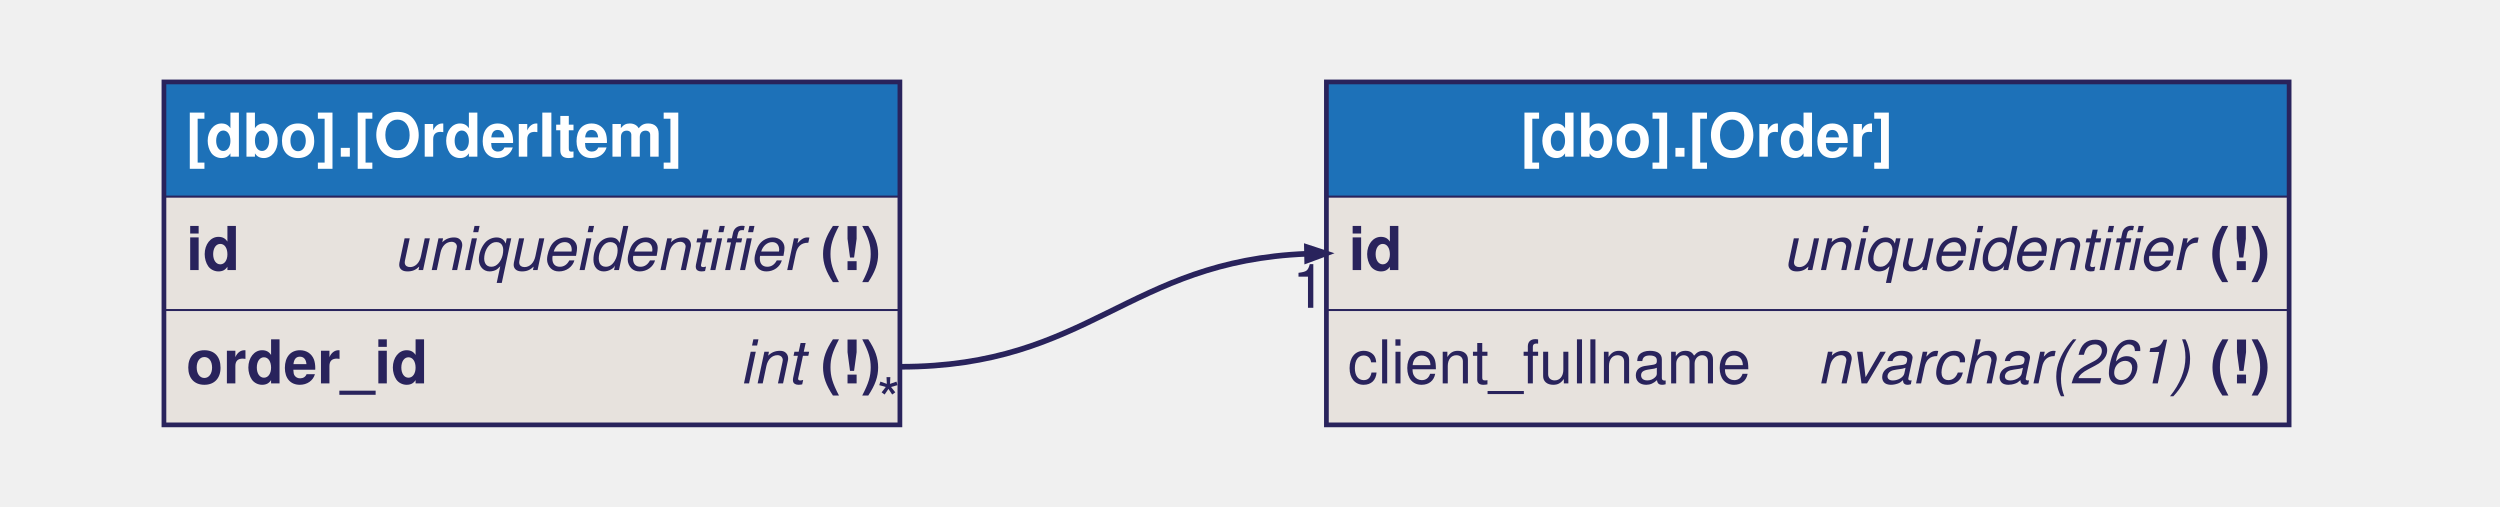
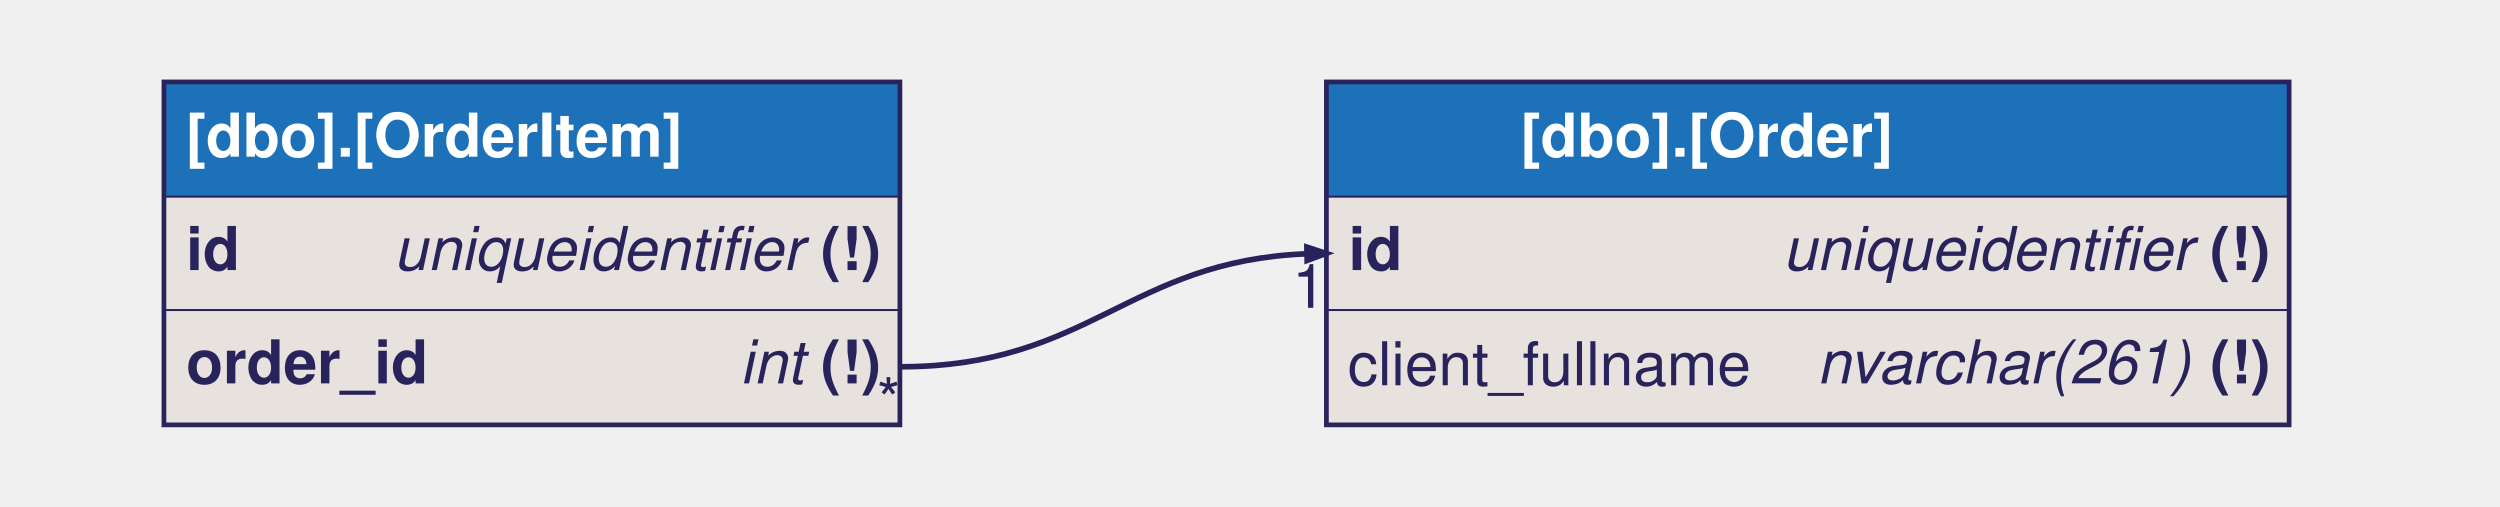
<svg xmlns="http://www.w3.org/2000/svg" width="1322pt" height="268pt" viewBox="0.00 0.00 1322.45 268.22">
  <g id="graph0" class="graph" transform="scale(1 1) rotate(0) translate(4 264.22)">
    <g id="[dbo].[Order]" class="node">
      <ellipse fill="none" stroke="black" stroke-width="0" cx="952.41" cy="-130.11" rx="362.08" ry="130.22" />
      <polygon fill="#1d71b8" stroke="transparent" points="698.41,-160.11 698.41,-220.11 1206.41,-220.11 1206.41,-160.11 698.41,-160.11" />
      <polygon fill="none" stroke="#29235c" points="698.41,-160.11 698.41,-220.11 1206.41,-220.11 1206.41,-160.11 698.41,-160.11" />
      <text text-anchor="start" x="800.36" y="-181.31" font-family="Helvetica,sans-Serif" font-weight="bold" font-size="32.00" fill="#ffffff">       [dbo].[Order]       </text>
      <polygon fill="#e7e2dd" stroke="transparent" points="698.41,-100.11 698.41,-160.11 1206.41,-160.11 1206.41,-100.11 698.41,-100.11" />
      <polygon fill="none" stroke="#29235c" points="698.41,-100.11 698.41,-160.11 1206.41,-160.11 1206.41,-100.11 698.41,-100.11" />
      <text text-anchor="start" x="709.41" y="-121.31" font-family="Helvetica,sans-Serif" font-weight="bold" font-size="32.00" fill="#29235c">id</text>
      <text text-anchor="start" x="734.3" y="-121.31" font-family="Helvetica,sans-Serif" font-size="32.00" fill="#29235c">    </text>
      <text text-anchor="start" x="939.38" y="-121.31" font-family="Helvetica,sans-Serif" font-style="italic" font-size="32.00" fill="#29235c">uniqueidentifier</text>
      <text text-anchor="start" x="1156.32" y="-121.31" font-family="Helvetica,sans-Serif" font-size="32.00" fill="#29235c"> </text>
      <text text-anchor="start" x="1165.21" y="-121.31" font-family="Helvetica,sans-Serif" font-weight="bold" font-size="32.00" fill="#29235c">(!)</text>
      <polygon fill="#e7e2dd" stroke="transparent" points="698.41,-40.11 698.41,-100.11 1206.41,-100.11 1206.41,-40.11 698.41,-40.11" />
      <polygon fill="none" stroke="#29235c" points="698.41,-40.11 698.41,-100.11 1206.41,-100.11 1206.41,-40.11 698.41,-40.11" />
-       <text text-anchor="start" x="708.94" y="-61.31" font-family="Helvetica,sans-Serif" font-size="32.00" fill="#29235c">client_fullname</text>
-       <text text-anchor="start" x="922.31" y="-61.31" font-family="Helvetica,sans-Serif" font-size="32.00" fill="#29235c">    </text>
+       <text text-anchor="start" x="708.94" y="-60.31" font-family="Helvetica,sans-Serif" font-size="32.00" fill="#29235c">client_fullname    </text>
      <text text-anchor="start" x="957.3" y="-61.31" font-family="Helvetica,sans-Serif" font-style="italic" font-size="32.00" fill="#29235c">nvarchar(261)</text>
      <text text-anchor="start" x="1156.43" y="-61.31" font-family="Helvetica,sans-Serif" font-size="32.00" fill="#29235c"> </text>
      <text text-anchor="start" x="1165.32" y="-61.31" font-family="Helvetica,sans-Serif" font-weight="bold" font-size="32.00" fill="#29235c">(!)</text>
      <polygon fill="none" stroke="#29235c" stroke-width="2" points="697.41,-39.11 697.41,-221.11 1207.41,-221.11 1207.41,-39.11 697.41,-39.11" />
    </g>
    <g id="[dbo].[OrderItem]" class="node">
      <ellipse fill="none" stroke="black" stroke-width="0" cx="277.19" cy="-130.11" rx="277.37" ry="130.22" />
      <polygon fill="#1d71b8" stroke="transparent" points="83.19,-160.11 83.19,-220.11 471.19,-220.11 471.19,-160.11 83.19,-160.11" />
      <polygon fill="none" stroke="#29235c" points="83.19,-160.11 83.19,-220.11 471.19,-220.11 471.19,-160.11 83.19,-160.11" />
      <text text-anchor="start" x="94.02" y="-181.31" font-family="Helvetica,sans-Serif" font-weight="bold" font-size="32.00" fill="#ffffff">       [dbo].[OrderItem]       </text>
      <polygon fill="#e7e2dd" stroke="transparent" points="83.19,-100.11 83.19,-160.11 471.19,-160.11 471.19,-100.11 83.19,-100.11" />
      <polygon fill="none" stroke="#29235c" points="83.19,-100.11 83.19,-160.11 471.19,-160.11 471.19,-100.11 83.19,-100.11" />
      <text text-anchor="start" x="94.19" y="-121.31" font-family="Helvetica,sans-Serif" font-weight="bold" font-size="32.00" fill="#29235c">id</text>
      <text text-anchor="start" x="119.08" y="-121.31" font-family="Helvetica,sans-Serif" font-size="32.00" fill="#29235c">    </text>
      <text text-anchor="start" x="204.15" y="-121.31" font-family="Helvetica,sans-Serif" font-style="italic" font-size="32.00" fill="#29235c">uniqueidentifier</text>
      <text text-anchor="start" x="421.09" y="-121.31" font-family="Helvetica,sans-Serif" font-size="32.00" fill="#29235c"> </text>
      <text text-anchor="start" x="429.99" y="-121.31" font-family="Helvetica,sans-Serif" font-weight="bold" font-size="32.00" fill="#29235c">(!)</text>
      <polygon fill="#e7e2dd" stroke="transparent" points="83.19,-40.11 83.19,-100.11 471.19,-100.11 471.19,-40.11 83.19,-40.11" />
      <polygon fill="none" stroke="#29235c" points="83.19,-40.11 83.19,-100.11 471.19,-100.11 471.19,-40.11 83.19,-40.11" />
      <text text-anchor="start" x="94.19" y="-61.31" font-family="Helvetica,sans-Serif" font-weight="bold" font-size="32.00" fill="#29235c">order_id</text>
      <text text-anchor="start" x="211.54" y="-61.31" font-family="Helvetica,sans-Serif" font-size="32.00" fill="#29235c">    </text>
      <text text-anchor="start" x="387.31" y="-61.31" font-family="Helvetica,sans-Serif" font-style="italic" font-size="32.00" fill="#29235c">int</text>
      <text text-anchor="start" x="421.09" y="-61.31" font-family="Helvetica,sans-Serif" font-size="32.00" fill="#29235c"> </text>
      <text text-anchor="start" x="429.99" y="-61.31" font-family="Helvetica,sans-Serif" font-weight="bold" font-size="32.00" fill="#29235c">(!)</text>
      <polygon fill="none" stroke="#29235c" stroke-width="2" points="82.19,-39.11 82.19,-221.11 472.19,-221.11 472.19,-39.11 82.19,-39.11" />
    </g>
    <g id="edge2" class="edge">
      <path fill="none" stroke="#29235c" stroke-width="3" d="M472.19,-70.11C572.34,-70.11 592.53,-126.19 687.37,-129.91" />
      <polygon fill="#29235c" stroke="#29235c" stroke-width="3" points="687.34,-133.41 697.41,-130.11 687.48,-126.42 687.34,-133.41" />
      <text text-anchor="middle" x="688.52" y="-101.31" font-family="Helvetica,sans-Serif" font-size="32.00" fill="#29235c">1</text>
      <text text-anchor="middle" x="465.96" y="-41.31" font-family="Helvetica,sans-Serif" font-size="32.00" fill="#29235c">*</text>
    </g>
  </g>
</svg>
